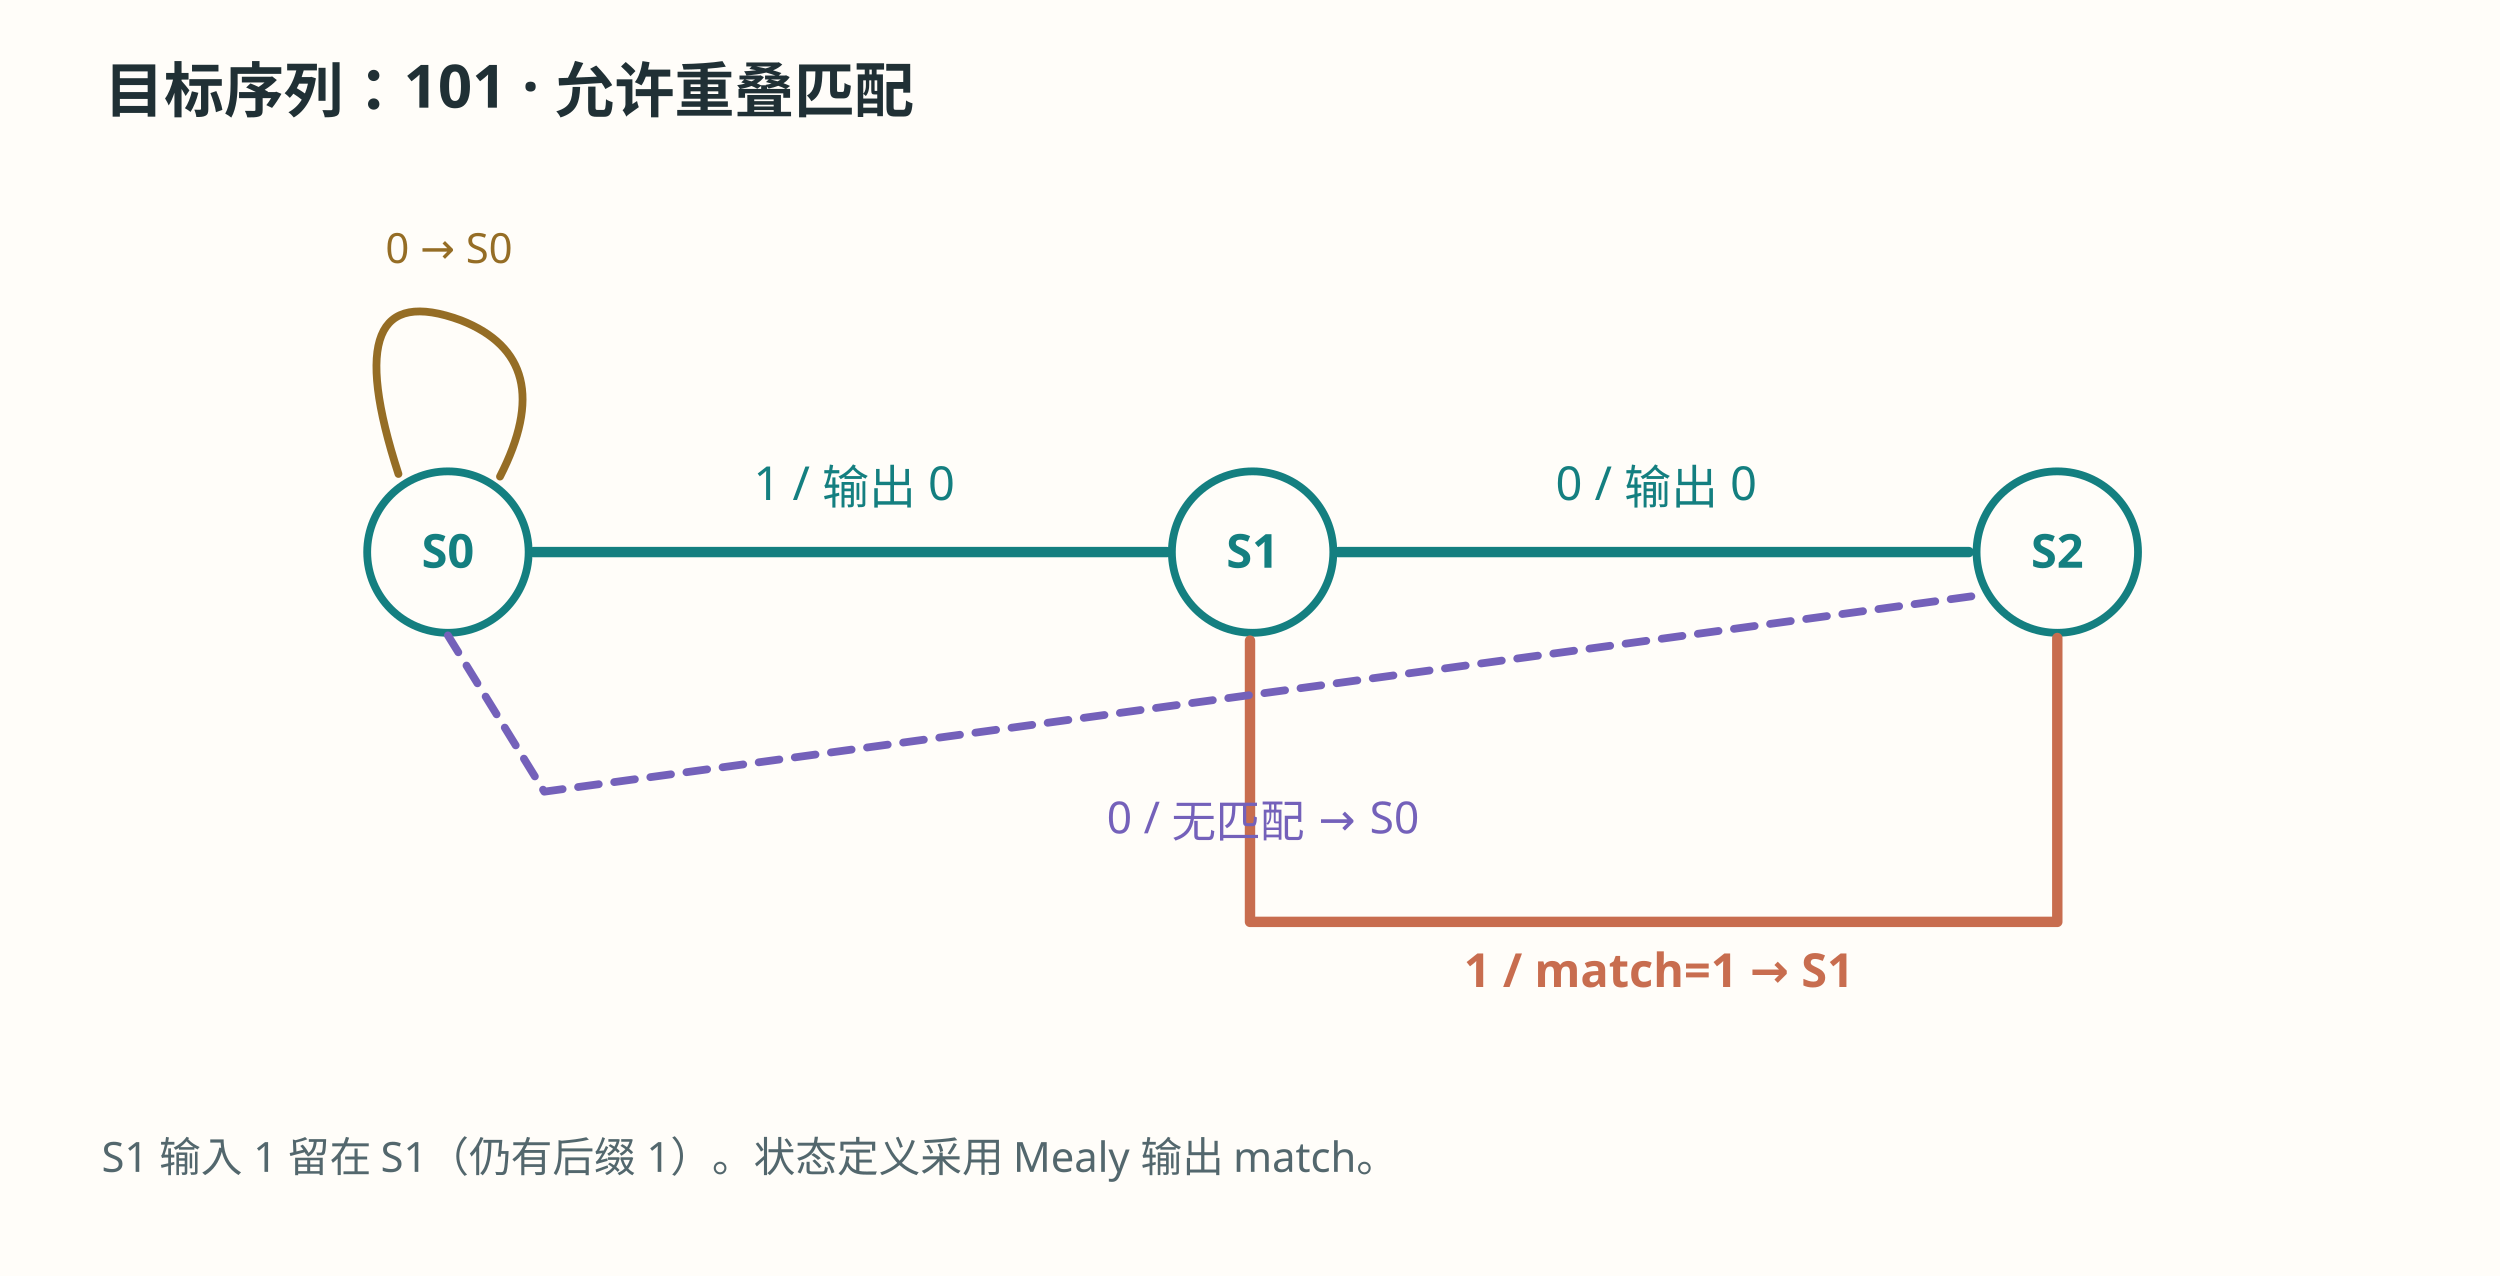
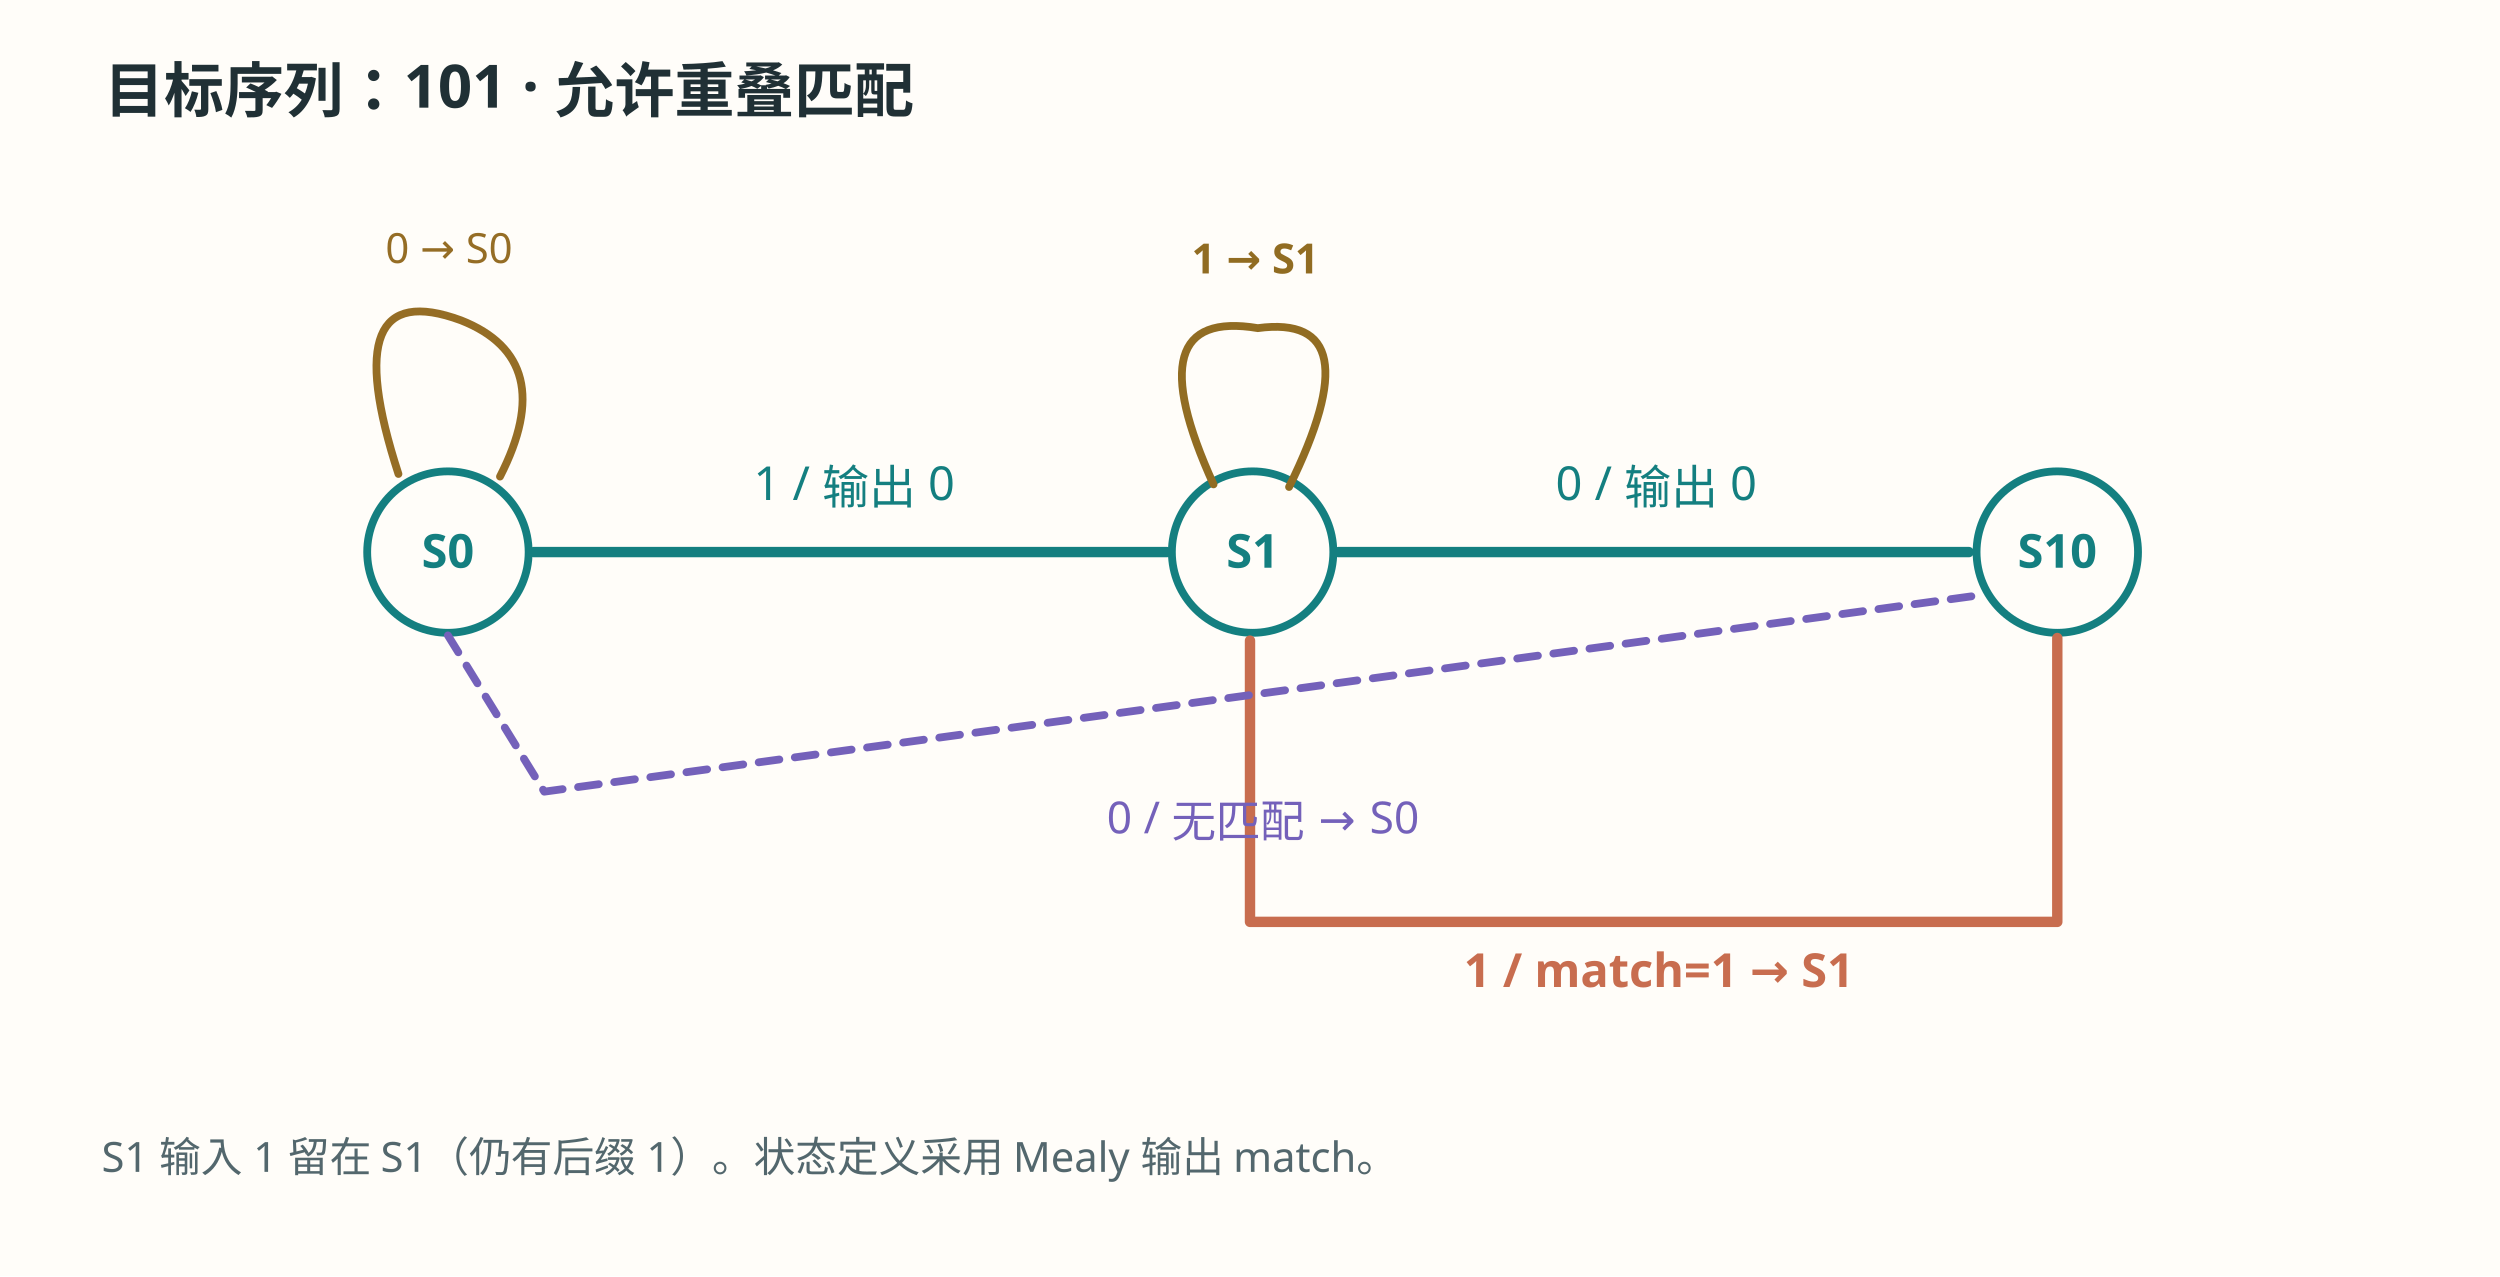
<svg xmlns="http://www.w3.org/2000/svg" viewBox="0 0 960 490" role="img" aria-labelledby="07detectoroverlapt 07detectoroverlapd">
  <rect width="960" height="490" fill="#fffdf9" />
  <text x="40" y="43" text-anchor="start" font-family="system-ui,'PingFang SC',sans-serif" font-weight="750" font-size="23" fill="#203035">目标序列：101 · 允许重叠匹配</text>
  <circle cx="172" cy="212" r="31" fill="#fffdf9" stroke="#147f80" stroke-width="3" />
  <text x="172" y="218" text-anchor="middle" font-family="system-ui,'PingFang SC',sans-serif" font-weight="800" font-size="18" fill="#147f80">S0</text>
  <circle cx="481" cy="212" r="31" fill="#fffdf9" stroke="#147f80" stroke-width="3" />
  <text x="481" y="218" text-anchor="middle" font-family="system-ui,'PingFang SC',sans-serif" font-weight="800" font-size="18" fill="#147f80">S1</text>
  <circle cx="790" cy="212" r="31" fill="#fffdf9" stroke="#147f80" stroke-width="3" />
-   <text x="790" y="218" text-anchor="middle" font-family="system-ui,'PingFang SC',sans-serif" font-weight="800" font-size="18" fill="#147f80">S2</text>
+   <text x="790" y="218" text-anchor="middle" font-family="system-ui,'PingFang SC',sans-serif" font-weight="800" font-size="18" fill="#147f80">S10</text>
  <path d="M205 212H448" fill="none" stroke="#147f80" stroke-width="4" stroke-linecap="round" stroke-linejoin="round" />
  <text x="328" y="192" text-anchor="middle" font-family="system-ui,'PingFang SC',sans-serif" font-weight="500" font-size="18" fill="#147f80">1 / 输出 0</text>
  <path d="M514 212H756" fill="none" stroke="#147f80" stroke-width="4" stroke-linecap="round" stroke-linejoin="round" />
  <text x="636" y="192" text-anchor="middle" font-family="system-ui,'PingFang SC',sans-serif" font-weight="500" font-size="18" fill="#147f80">0 / 输出 0</text>
  <path d="M790 245V354H480V246" fill="none" stroke="#c86d4f" stroke-width="4" stroke-linecap="round" stroke-linejoin="round" />
  <text x="637" y="379" text-anchor="middle" font-family="system-ui,'PingFang SC',sans-serif" font-weight="750" font-size="18" fill="#c86d4f">1 / match=1 → S1</text>
  <path d="M757 229L209 304L172 244" fill="none" stroke="#7461ba" stroke-width="3" stroke-linecap="round" stroke-linejoin="round" stroke-dasharray="8 6" />
  <text x="485" y="320" text-anchor="middle" font-family="system-ui,'PingFang SC',sans-serif" font-weight="500" font-size="17" fill="#7461ba">0 / 无匹配 → S0</text>
  <path d="M153 182Q128 105 177 123Q215 138 192 183" fill="none" stroke="#956d25" stroke-width="3" stroke-linecap="round" stroke-linejoin="round" />
  <text x="148" y="101" text-anchor="start" font-family="system-ui,'PingFang SC',sans-serif" font-weight="500" font-size="16" fill="#956d25">0 → S0</text>
  <text x="39" y="450" text-anchor="start" font-family="system-ui,'PingFang SC',sans-serif" font-weight="500" font-size="16" fill="#53676d">S1 输入 1 留在 S1（仍有后缀 1）。状态定义采用 Mealy 输出 match。</text>
+   <path d="M466 186Q435 118 483 126Q528 120 495 187" fill="none" stroke="#916c22" stroke-width="3" stroke-linecap="round" />
+   <text x="482" y="105" text-anchor="middle" font-family="system-ui,sans-serif" font-size="16" font-weight="650" fill="#916c22">1 → S1</text>
</svg>
